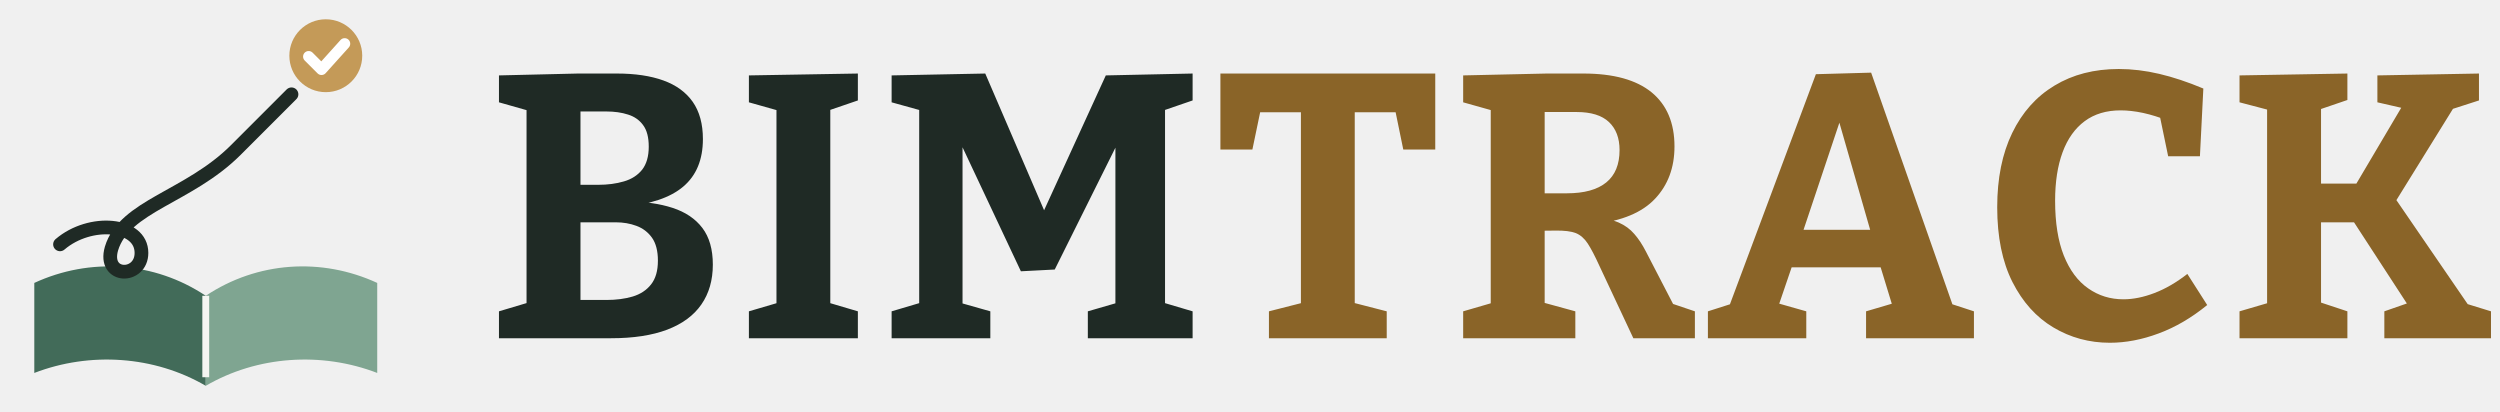
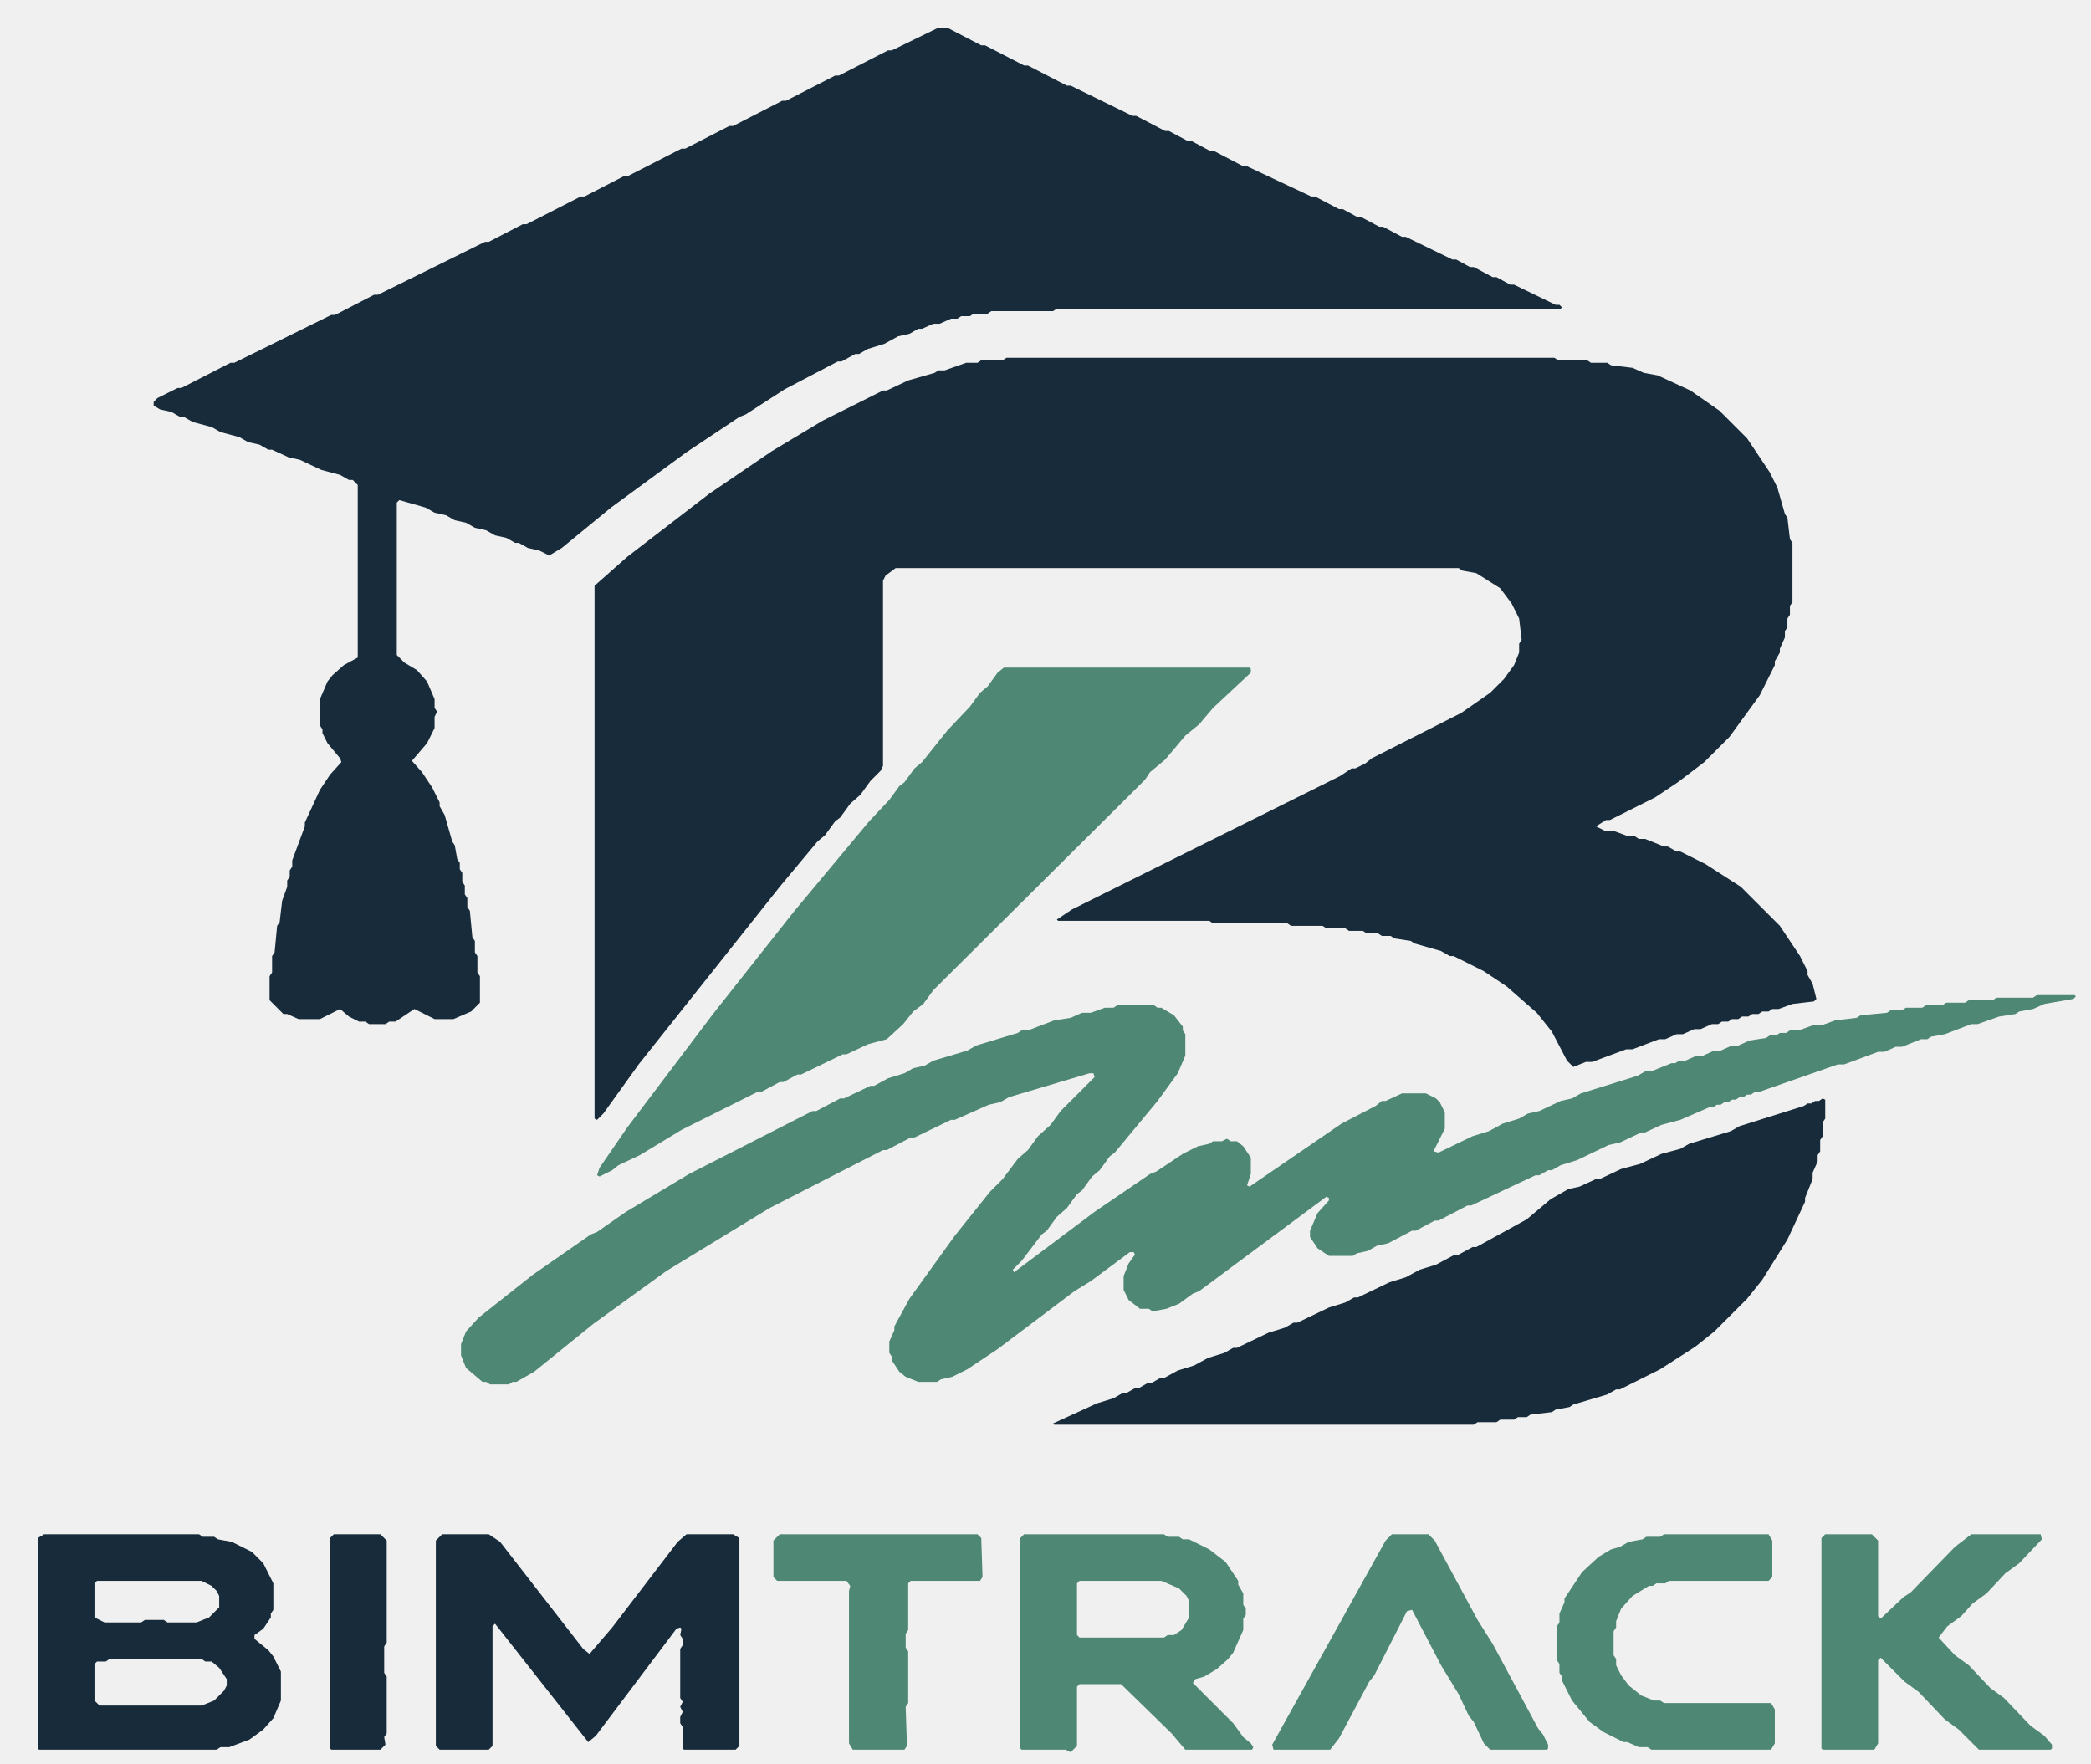
- <svg xmlns="http://www.w3.org/2000/svg" viewBox="0 0 340 56" width="340" height="56">
-   <g transform="scale(.583)">
-     <path d="M8 66c13-6 28-5 40 3v21C36 83 21 82 8 87z" fill="#426B59" />
-     <path d="M88 66c-13-6-28-5-40 3v21c12-7 27-8 40-3z" fill="#7FA591" />
-     <path d="M48 69V88" stroke="#F5F6F2" stroke-width="1.6" />
-     <path d="M14 57c7-6 19-5 19 2 0 6-9 6-7-1 3-10 18-12 29-23 6-6 9-9 13-13" fill="none" stroke="#1F2A25" stroke-width="3.2" stroke-linecap="round" stroke-linejoin="round" />
-     <circle cx="76" cy="13" r="8.5" fill="#C49A58" />
-     <path d="M72 13.2l3 3 5.4-6" fill="none" stroke="#fff" stroke-width="2.6" stroke-linecap="round" stroke-linejoin="round" />
-   </g>
-   <g transform="translate(66 46) scale(1.5)">
-     <path d="M12.53 -11.93 12.84 -12.41Q15.23 -12.39 16.98 -11.82Q18.73 -11.25 19.68 -10Q20.63 -8.75 20.63 -6.67Q20.63 -4.56 19.59 -3.06Q18.56 -1.57 16.5 -0.78Q14.44 0 11.41 0H1.24V-2.44L4.39 -3.38L3.74 -2.4V-21.48L4.55 -20.45L1.24 -21.39V-23.83L8.41 -24H11.93Q14.41 -24 16.15 -23.37Q17.89 -22.74 18.81 -21.43Q19.73 -20.11 19.73 -18.06Q19.73 -15.26 17.95 -13.75Q16.17 -12.24 12.53 -11.93ZM10.97 -20.56H7.86L8.63 -21.32V-13.22L7.86 -13.91H10.22Q11.53 -13.91 12.57 -14.22Q13.61 -14.52 14.22 -15.28Q14.82 -16.05 14.82 -17.37Q14.82 -18.64 14.31 -19.32Q13.81 -20.01 12.94 -20.28Q12.08 -20.56 10.97 -20.56ZM10.98 -3.47Q12.31 -3.47 13.36 -3.78Q14.42 -4.1 15.03 -4.88Q15.65 -5.66 15.65 -7.03Q15.65 -8.36 15.11 -9.12Q14.57 -9.87 13.7 -10.19Q12.84 -10.51 11.84 -10.51H7.86L8.63 -11.36V-2.7L7.86 -3.47ZM33.78 -21.56 30.77 -20.53 31.28 -21.26V-2.63L30.77 -3.33L33.78 -2.44V0H23.9V-2.44L26.86 -3.31L26.4 -2.63V-21.26L27.02 -20.51L23.9 -21.39V-23.83L33.78 -24ZM64.13 -21.56 60.96 -20.47 61.63 -21.72V-2.4L60.96 -3.38L64.13 -2.44V0H54.63V-2.44L57.94 -3.4L57.13 -2.4V-18.8L57.87 -18.76L51.63 -6.23L48.56 -6.07L42.56 -18.82L43.27 -18.83V-2.4L42.72 -3.31L45.79 -2.44V0H36.84V-2.44L40.01 -3.38L39.34 -2.4V-21.72L40.01 -20.51L36.84 -21.39V-23.83L45.33 -24L50.95 -10.94H50.36L56.26 -23.83L64.13 -24Z" fill="#1F2A25" />
-     <path d="M71.05 0V-2.44L74.82 -3.4L73.95 -2.17V-21.25L74.94 -20.49H69.36L70.45 -21.43L69.55 -17.11H66.65V-24H86.13V-17.11H83.23L82.38 -21.25L83.43 -20.49H77.85L78.83 -21.25V-2.17L78 -3.4L81.73 -2.44V0ZM88.66 0V-2.44L91.79 -3.35L91.16 -2.4V-21.47L92.04 -20.44L88.66 -21.39V-23.83L96.24 -24H99.56Q103.65 -24 105.74 -22.3Q107.82 -20.59 107.82 -17.39Q107.82 -14.52 106.06 -12.65Q104.31 -10.78 100.56 -10.35L100.58 -10.91Q101.91 -10.86 102.76 -10.49Q103.62 -10.11 104.18 -9.45Q104.75 -8.8 105.23 -7.86L107.95 -2.61L106.56 -3.49L109.67 -2.44V0H104.09L101.01 -6.57Q100.41 -7.89 99.96 -8.58Q99.51 -9.27 98.88 -9.53Q98.24 -9.78 97.01 -9.76L95.24 -9.74L96.05 -10.43V-2.4L95.4 -3.38L98.83 -2.44V0ZM96.05 -11.92 95.24 -13.14H98.06Q100.43 -13.14 101.64 -14.13Q102.84 -15.11 102.84 -17.06Q102.84 -18.69 101.88 -19.6Q100.92 -20.51 98.95 -20.51H95.24L96.05 -21.27ZM133.3 -2.27 132.03 -3.4 134.97 -2.44V0H125.19V-2.44L128.14 -3.31L127.68 -2.61L126.32 -7.06L127.07 -6.43H118.05L118.64 -7.01L117.17 -2.7L117.02 -3.22L119.77 -2.44V0H110.85V-2.44L113.7 -3.35L112.59 -2.39L120.64 -23.94L125.65 -24.08ZM119.3 -9.17 118.95 -9.83H126.26L125.78 -9.07L122.24 -21.39L123.38 -21.36ZM147.29 0.41Q144.5 0.41 142.17 -0.98Q139.85 -2.36 138.46 -5.1Q137.08 -7.84 137.08 -11.88Q137.08 -15.81 138.44 -18.61Q139.8 -21.42 142.28 -22.91Q144.76 -24.41 148.1 -24.41Q149.9 -24.41 151.77 -23.97Q153.65 -23.53 155.77 -22.64L155.46 -16.5H152.58L151.75 -20.5L152.58 -19.72Q151.4 -20.19 150.3 -20.43Q149.21 -20.66 148.27 -20.66Q146.33 -20.66 145.01 -19.68Q143.69 -18.7 143.01 -16.87Q142.33 -15.03 142.33 -12.47Q142.33 -9.48 143.12 -7.49Q143.92 -5.5 145.33 -4.52Q146.74 -3.53 148.52 -3.53Q149.85 -3.53 151.34 -4.1Q152.83 -4.67 154.32 -5.83L156.12 -3.01Q154 -1.28 151.73 -0.44Q149.46 0.41 147.29 0.41ZM180.26 -2.33 178.93 -3.34 181.85 -2.44V0H172.18V-2.44L174.76 -3.34L174.64 -2.51L168.82 -11.45L170.13 -10.51H165.68L166.44 -11.48V-2.4L165.81 -3.44L168.83 -2.44V0H159.05V-2.44L162.09 -3.33L161.55 -2.4V-21.51L162.06 -20.6L159.05 -21.39V-23.83L168.83 -24V-21.6L165.84 -20.58L166.44 -21.62V-13.24L165.68 -14.02H170.45L169.19 -13.25L174.04 -21.45L174.43 -20.73L171.55 -21.39V-23.83L180.76 -24V-21.56L177.72 -20.58L178.78 -21.41L172.87 -11.87V-13.11Z" fill="#8A6428" />
-   </g>
+ <svg xmlns="http://www.w3.org/2000/svg" viewBox="215 262 830 700" role="img" aria-label="BIMTRACK">
+   <path d="M939.5 698.5 938.5 698 937 699 935.5 699 934 700 932.5 700 931 701 905.5 709 902 711 885.5 716 882 718 874.5 720 866 724 858.5 726 850 730 848.5 730 842 733 837.5 734 830.5 738 821 746 801 757 799.5 757 794 760 792.5 760 785 764 778.5 766 773 769 766.5 771 754 777 752.5 777 749 779 742.5 781 730 787 728.5 787 725 789 718.5 791 706 797 704.5 797 701 799 694.5 801 689 804 682.5 806 677 809 675.5 809 672 811 670.5 811 667 813 665.5 813 662 815 660.5 815 657 817 650.5 819 633 827 633.5 827.5 800 827.5 801.5 826.5 809 826.5 810.5 825.5 816 825.5 817.5 824.5 821 824.5 822.5 823.5 831 822.5 832.5 821.5 838 820.5 839.5 819.5 853 815.5 856.5 813.5 858 813.5 874 805.5 888 796.5 895.5 790.5 908.5 777.5 914.5 770 924.5 754 931.5 739 931.5 737.5 934.5 730 934.5 727.5 936.5 723 936.5 720.5 937.5 719 937.5 714.5 938.5 713 938.5 707.5 939.5 706ZM451 494.5 451 706 452 706.5 454.5 704 468.5 684.5 524.5 614 539.5 596 542.5 593.5 546.5 588 548.5 586.5 552.5 581 556.5 577.5 560.5 572 564.5 568 565.5 566 565.5 492.5 566.5 490.5 570.5 487.5 794 487.5 795.5 488.5 801 489.5 810.5 495.5 815 501.5 818 507.5 819 516 818 517.5 818 521 816 526 812 531.5 806.5 537 795 545 759.5 563 757 565 753 567 751.5 567 747 570 640.5 623 634.5 627 635 627.5 695 627.5 696.5 628.5 726 628.5 727.5 629.5 740 629.5 741.5 630.5 749 630.5 750.5 631.5 756 631.5 757.5 632.5 762 632.5 763.5 633.5 767 633.5 768.5 634.5 775 635.5 776.5 636.5 787 639.5 790.5 641.5 792 641.5 804 647.5 813 653.5 825 664 831 671.5 837 683 839.5 685.5 844.5 683.5 847 683.5 860.5 678.5 863 678.5 873.5 674.5 876 674.5 880.5 672.5 883 672.5 887.5 670.5 890 670.5 894.5 668.5 897 668.5 898.5 667.5 901 667.5 902.5 666.5 905 666.5 906.5 665.5 909 665.5 910.5 664.5 913 664.5 914.5 663.5 917 663.5 918.5 662.5 921 662.5 926.5 660.5 935 659.5 936 658.5 934.5 652.5 932.5 649 932.5 647.5 929.5 641.5 921.5 629.5 906 614 892 605 882 600 880.5 600 877 598 875.5 598 868 595 865.5 595 864 594 861.5 594 856 592 852.5 592 848.5 590 852.5 587.5 854 587.5 872 578.5 881 572.5 891.5 564.5 901.5 554.5 913.5 538 919.5 526 919.5 524.5 921.5 521 921.5 519.5 923.5 515 923.5 512.5 924.5 511 924.5 507.5 925.5 506 925.5 502.5 926.5 501 926.5 477.5 925.5 476 924.5 467.5 923.5 466 920.5 455.5 917.5 449.5 908.5 436 897.5 425 886 417 873 411 867.5 410 863 408 854.5 407 853 406 846.5 406 845 405 833.5 405 832 404 614.5 404 613 405 604.5 405 603 406 598.5 406 590 409 587.5 409 586 410 575.5 413 567 417 565.5 417 541.5 429 521.5 441 496.5 458 464 483ZM835 384 834 383 832.5 383 816 375 814.5 375 809 372 807.5 372 800 368 798.5 368 793 365 791.5 365 773 356 771.5 356 764 352 762.5 352 755 348 753.5 348 748 345 746.5 345 737 340 735.5 340 710 328 708.5 328 697 322 695.5 322 688 318 686.5 318 679 314 677.5 314 666 308 664.5 308 640 296 638.5 296 623 288 621.5 288 606 280 604.5 280 591 273 587.5 273 569 282 567.5 282 548 292 546.5 292 527 302 525.5 302 506 312 504.5 312 487 321 485.5 321 464 332 462.5 332 447 340 445.5 340 424 351 422.5 351 409 358 407.5 358 365 379 363.5 379 348 387 346.5 387 308 406 306.5 406 287 416 285.5 416 277.5 420 276 421.5 276 423 278.5 424.5 283 425.5 286.5 427.5 288 427.5 291.5 429.5 299 431.5 302.5 433.5 310 435.5 313.5 437.5 318 438.5 321.5 440.5 323 440.5 329.5 443.5 334 444.5 342.5 448.5 350 450.5 353.5 452.5 355 452.5 357 454.5 357 523 351.5 526 347 530 345 532.5 342 539.5 342 550 343 551.5 343 553 345 557 350 563 350.5 564.5 346 569.5 342 575.5 336 588.5 336 590 331 603.5 331 606 330 607.5 330 610 329 611.5 329 614 327 619.5 326 628 325 629.5 324 640 323 641.5 323 648 322 649.5 322 659 327.5 664.5 329 664.5 333.5 666.5 342 666.5 350 662.5 353.5 665.5 357.5 667.5 360 667.5 361.5 668.5 368 668.5 369.5 667.5 372 667.5 379.5 662.5 387.5 666.5 395 666.5 402 663.5 405.5 660 405.5 649.5 404.5 648 404.5 641.5 403.5 640 403.5 635.5 402.5 634 401.5 623.5 400.5 622 400.5 618.5 399.5 617 399.5 613.5 398.5 612 398.5 608.5 397.5 607 397.5 604.5 396.5 603 395.5 597.5 394.5 596 391.5 585.5 389.5 582 389.5 580.5 386.5 574.5 382.5 568.5 378.5 564 384.5 557 387.5 551 387.5 546.5 388.5 544.5 387.5 543 387.5 539.5 384.5 532.5 380.5 528 375.5 525 372.5 522 372.5 461.5 373.5 460.5 384 463.5 387.5 465.5 392 466.5 395.5 468.5 400 469.5 403.5 471.5 408 472.5 411.5 474.5 416 475.5 419.5 477.5 421 477.5 424.5 479.5 429 480.5 433 482.5 438 479.5 457.5 463.5 487.5 441.5 508.5 427.5 511 426.5 526.5 416.5 547.5 405.5 549 405.5 554.5 402.5 556 402.5 559.5 400.5 566 398.5 571.5 395.5 576 394.5 579.5 392.5 581 392.5 585.5 390.5 588 390.5 592.5 388.5 595 388.5 596.5 387.5 600 387.5 601.5 386.5 607 386.5 608.5 385.5 633 385.5 634.5 384.5 834.5 384.5Z" fill="#172B3A" fill-rule="evenodd" />
+   <path d="M1039 657.5 1038.5 657 1023.5 657 1022 658 1007.5 658 1006 659 996.5 659 995 660 987.5 660 986 661 979.5 661 978 662 971.5 662 970 663 965.5 663 964 664 953.5 665 952 666 943.5 667 938 669 934.5 669 929 671 925.5 671 924 672 921.5 672 920 673 917.5 673 916 674 909.5 675 905 677 902.5 677 898 679 895.5 679 891 681 888.5 681 884 683 881.5 683 880 684 878.5 684 871 687 868.5 687 865 689 842.5 696 839 698 834.5 699 826 703 821.5 704 818 706 811.5 708 806 711 799.5 713 786 719.5 784 719 788.5 710 788.5 703.5 786.5 699.5 785 698 781 696 771.5 696 765 699 763.5 699 761 701 747.5 708 711 733 710 732.5 711.5 728 711.5 721.5 708.5 717 706 715 703.5 715 702 714 700 715 696.5 715 695 716 690.5 717 684.5 720 674 727 671.5 728 649.5 743 617.5 767 617 766 620.5 762.5 628.5 752 630.5 750.5 634.5 745 638.5 741.5 642.5 736 644.5 734.5 648.5 729 651.5 726.5 655.5 721 657.5 719.5 674.5 699 682.5 688 685.5 681 685.5 672.5 684.5 671 684.5 669.5 681 665 676 662 674.5 662 673 661 658.5 661 657 662 653.5 662 648 664 644.5 664 640 666 633.5 667 623 671 620.5 671 619 672 602.5 677 599 679 585.5 683 582 685 577.5 686 574 688 567.5 690 562 693 560.5 693 550 698 548.5 698 539 703 537.5 703 488.5 728 463.5 743 452 751 449.5 752 426.5 768 405 785 400 790.5 398 795.5 398 800 400 805 406.5 810.5 408 810.5 409.5 811.5 417 811.5 418.5 810.5 420 810.5 427 806.5 450.5 787.5 479.5 766.5 520.5 741.5 565.5 718.5 567 718.5 576.5 713.5 578 713.5 592.5 706.5 594 706.5 607.5 700.5 612 699.5 615.5 697.5 647.5 688 649 688 649.5 689.5 636 703 632 708.5 627 713 623 718.5 619 722 613 730 608 735 594 752.5 576 777.5 570 788.5 570 790 568 794.5 568 799 569 800.5 569 802 572 806.5 574.5 808.5 579.5 810.5 587 810.5 588.5 809.5 593 808.5 599 805.5 611 797.5 641.5 774.5 648 770.5 663.5 759 665 759 665.5 760 663 763.5 661 768.5 661 774 663 778 667.5 781.5 671 781.5 672.5 782.5 678 781.5 683 779.5 688.5 775.5 691 774.5 741.5 737 742.5 737.5 742.5 738.5 738 743.5 735 750.5 735 753 738 757.5 742.5 760.5 752 760.5 753.5 759.5 758 758.5 761.5 756.5 766 755.5 775.5 750.5 777 750.5 784.5 746.5 786 746.5 797.5 740.5 799 740.5 824.5 728.5 826 728.5 829.5 726.5 831 726.5 834.5 724.5 841 722.5 853.5 716.5 858 715.5 866.5 711.5 868 711.5 874.5 708.5 882 706.5 893.5 701.5 895 701.5 896.5 700.5 898 700.5 899.5 699.5 901 699.5 902.5 698.5 904 698.5 905.5 697.5 907 697.5 908.5 696.5 910 696.5 911.5 695.5 913 695.5 944.5 684.5 947 684.5 960.5 679.5 963 679.5 967.5 677.5 970 677.5 977.5 674.5 980 674.5 981.5 673.5 987 672.5 997.5 668.5 1000 668.5 1008.5 665.5 1015 664.5 1016.5 663.5 1022 662.5 1026.5 660.5 1038 658.5ZM711.5 527.5 711 527 613.5 527 611 529 607 534.5 604 537 600 542.5 591 552 581 564.5 578 567 574 572.5 572 574 568 579.5 560 588 530 624 498 664.5 464 709.5 453 725.5 452 728.5 453 729 458 726.5 460.5 724.5 469 720.5 485.5 710.5 515.5 695.5 517 695.5 524.5 691.5 526 691.5 531.5 688.5 533 688.5 549.5 680.5 551 680.5 559.5 676.5 567 674.5 573.5 668.5 577.5 663.5 581.5 660.5 585.5 655 669.5 571.5 671.5 568.5 677.5 563.5 685.5 554 691 549.5 696.5 543 711.5 529Z" fill="#4E8874" fill-rule="evenodd" />
+   <path d="M388 873.5 388 955 389.5 956.5 409 956.5 410.5 955 410.5 907.5 411.5 906.5 448.5 953.5 451.5 951 483.5 908.5 485 908 485.5 908.5 485 911 486 912.5 486 915 485 916.5 485 936 486 937.5 485 939.5 486 941.5 485 943.5 485 946 486 947.5 486 956 486.5 956.5 507 956.5 508.5 955 508.5 872.5 506 871 487.5 871 484 874 458 908 449 918.5 446.5 916.5 413.5 874 409 871 390.5 871ZM347.5 871 346 872.5 346 956 346.5 956.5 366 956.5 368 954.5 367.5 951.5 368.5 950 368.5 927.5 367.5 926 367.5 915.5 368.5 914 368.5 873.5 366 871ZM230 872.5 230 956 230.5 956.5 301 956.5 302.5 955.5 306 955.5 314 952.5 319.5 948.5 323.5 944 326.5 937 326.5 925.5 323.5 919.5 321.5 917 316 912.5 316 911 319.5 908.5 322.5 904 322.5 902.5 323.5 901 323.5 890.5 319.5 882.5 315 878 307 874 301.5 873 300 872 295.5 872 294 871 232.5 871ZM252.5 922.5 253.5 921.5 257 921.5 258.5 920.5 295 920.5 296.5 921.5 299 921.5 302 924 305 928.5 305 931 304 933 300 937 295 939 254.5 939 252.5 937ZM252.5 890.5 253.5 889.5 295 889.5 299 891.5 301 893.5 302 895.5 302 900 298 904 293 906 281.5 906 280 905 272.5 905 271 906 256.5 906 252.5 904Z" fill="#172B3A" fill-rule="evenodd" />
+   <path d="M938 872.5 938 956 938.5 956.5 959 956.5 960.5 954 960.5 921 961.5 920 971 929.5 976.5 933.5 987 944.5 992.5 948.5 1000.5 956.5 1029 956.5 1029.5 956 1029.5 954.5 1026.5 951 1021 947 1010.5 936 1005 932 996.5 923 991 919 984.5 912 988 907.5 993.5 903.5 998 898.5 1003.5 894.5 1011 886.5 1016.5 882.5 1025.5 873 1025 871 997.5 871 991 876 973.5 894 970.5 896 961.5 904.5 960.5 903.5 960.5 873.5 958 871 939.5 871ZM843 886 836 896.5 836 898 834 902.5 834 906 833 907.5 833 921 834 922.5 834 926 835 927.5 835 929 839 937 846 945.5 851.5 949.5 859.5 953.5 861 953.5 865.5 955.5 869 955.5 870.5 956.5 918 956.5 919.5 954 919.5 940.5 918 938 875.5 938 874 937 871.5 937 866.5 935 861.5 931 858.5 927 856.5 923 856.5 920.5 855.5 919 855.5 909.5 856.5 908 856.5 905.5 858.5 900.5 863 895.5 869.5 891.5 871 891.5 872.5 890.5 876 890.5 877.5 889.5 917 889.5 918.5 888 918.5 873.5 917 871 875.5 871 874 872 868.5 872 867 873 861.5 874 858 876 854.5 877 849.5 880ZM720 954.5 720.5 956.5 743 956.5 746.5 952 758.5 929.5 760.5 927 773.5 901.5 775.5 901 787 923 794 934.5 798 943 800 945.5 804 954 806.5 956.5 829 956.5 829.5 956 829.5 954.5 827.5 950.5 825.5 948 807.5 914.5 801.5 905 784.5 873.5 782 871 767.5 871 765 873.5ZM620 872.5 620 956 620.5 956.5 638 956.5 640 957.5 642.5 955 642.5 931.5 643.5 930.5 660 930.5 680 950 685.5 956.5 712 956.5 712.5 955.5 711.5 954 708.5 951.5 704.5 946 688.5 930 689.5 928.5 693 927.5 698 924.5 702.5 920.5 704.5 918 708.5 909 708.5 904.5 709.5 903 709.5 900.5 708.5 899 708.5 894.5 706.5 891 706.5 889.5 701.5 882 695 877 687 873 684.5 873 683 872 678.5 872 677 871 621.5 871ZM642.5 890.5 643.5 889.5 676 889.5 683 892.5 686 895.5 687 897.5 687 904 684 909 681 911 678.5 911 677 912 643.5 912 642.5 911ZM524.5 871 522 873.5 522 888 523.5 889.5 551 889.5 552.5 891.5 552 893.5 552 954 553.5 956.5 574 956.5 575 955 574.5 939.5 575.5 938 575.5 917.5 574.5 916 574.5 910.5 575.5 909 575.5 890.5 576.5 889.5 604 889.5 605 888 604.5 872.5 603 871Z" fill="#4E8874" fill-rule="evenodd" />
</svg>
